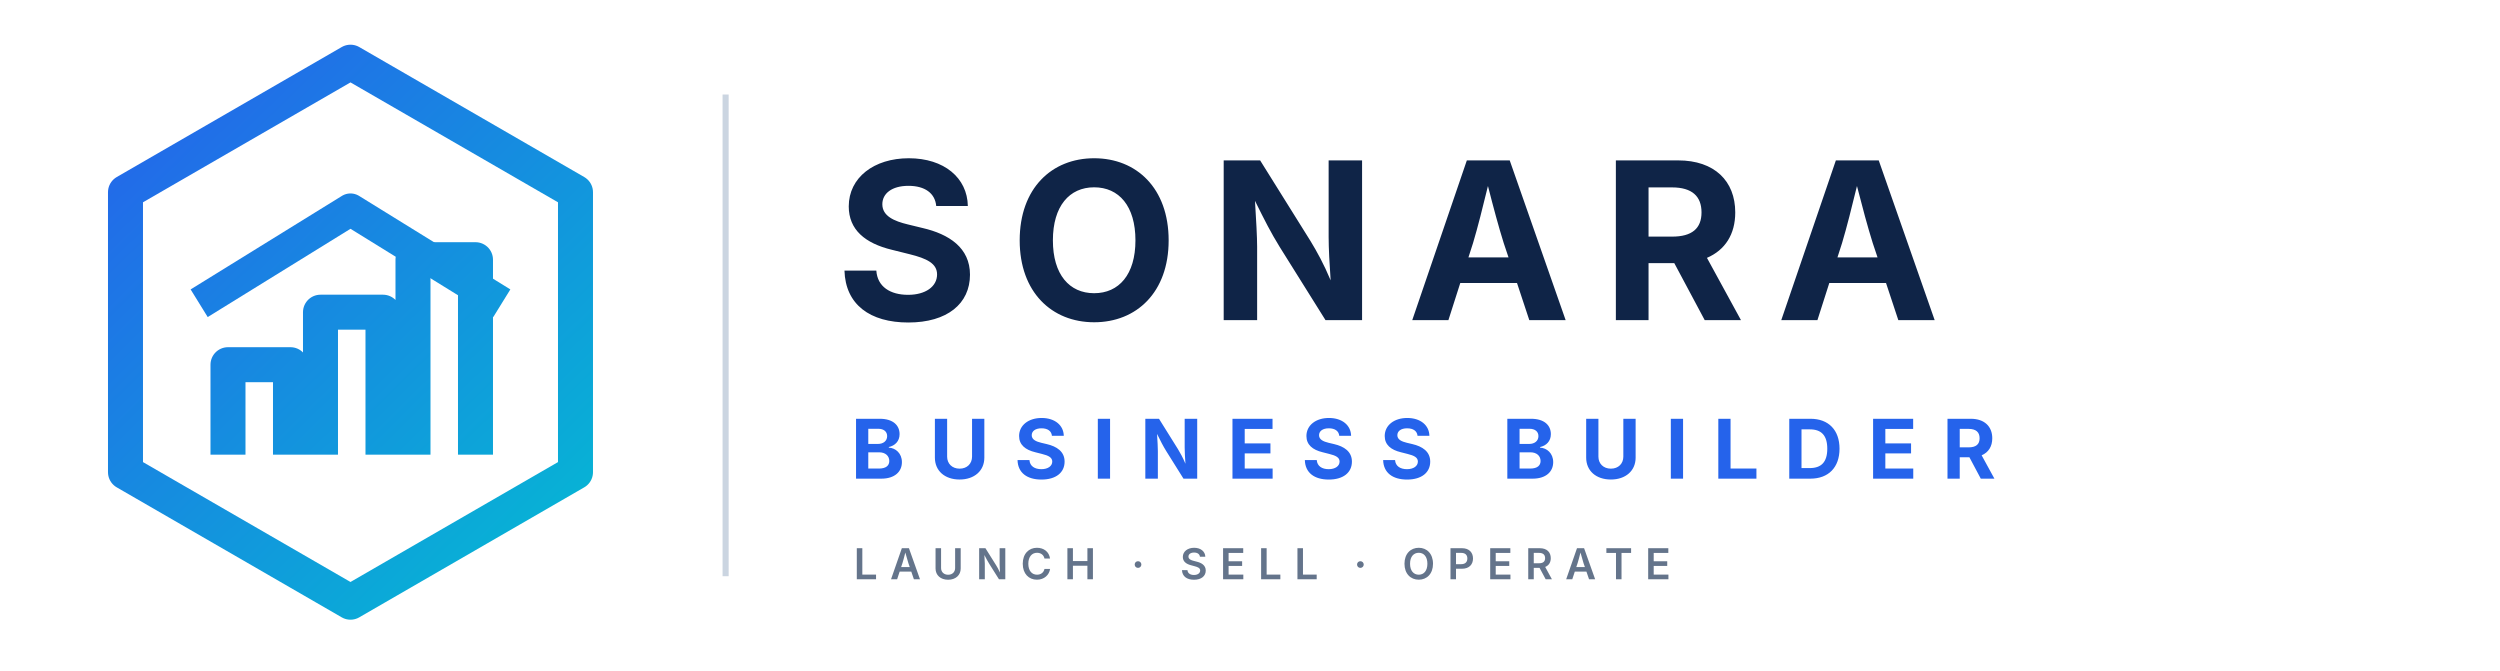
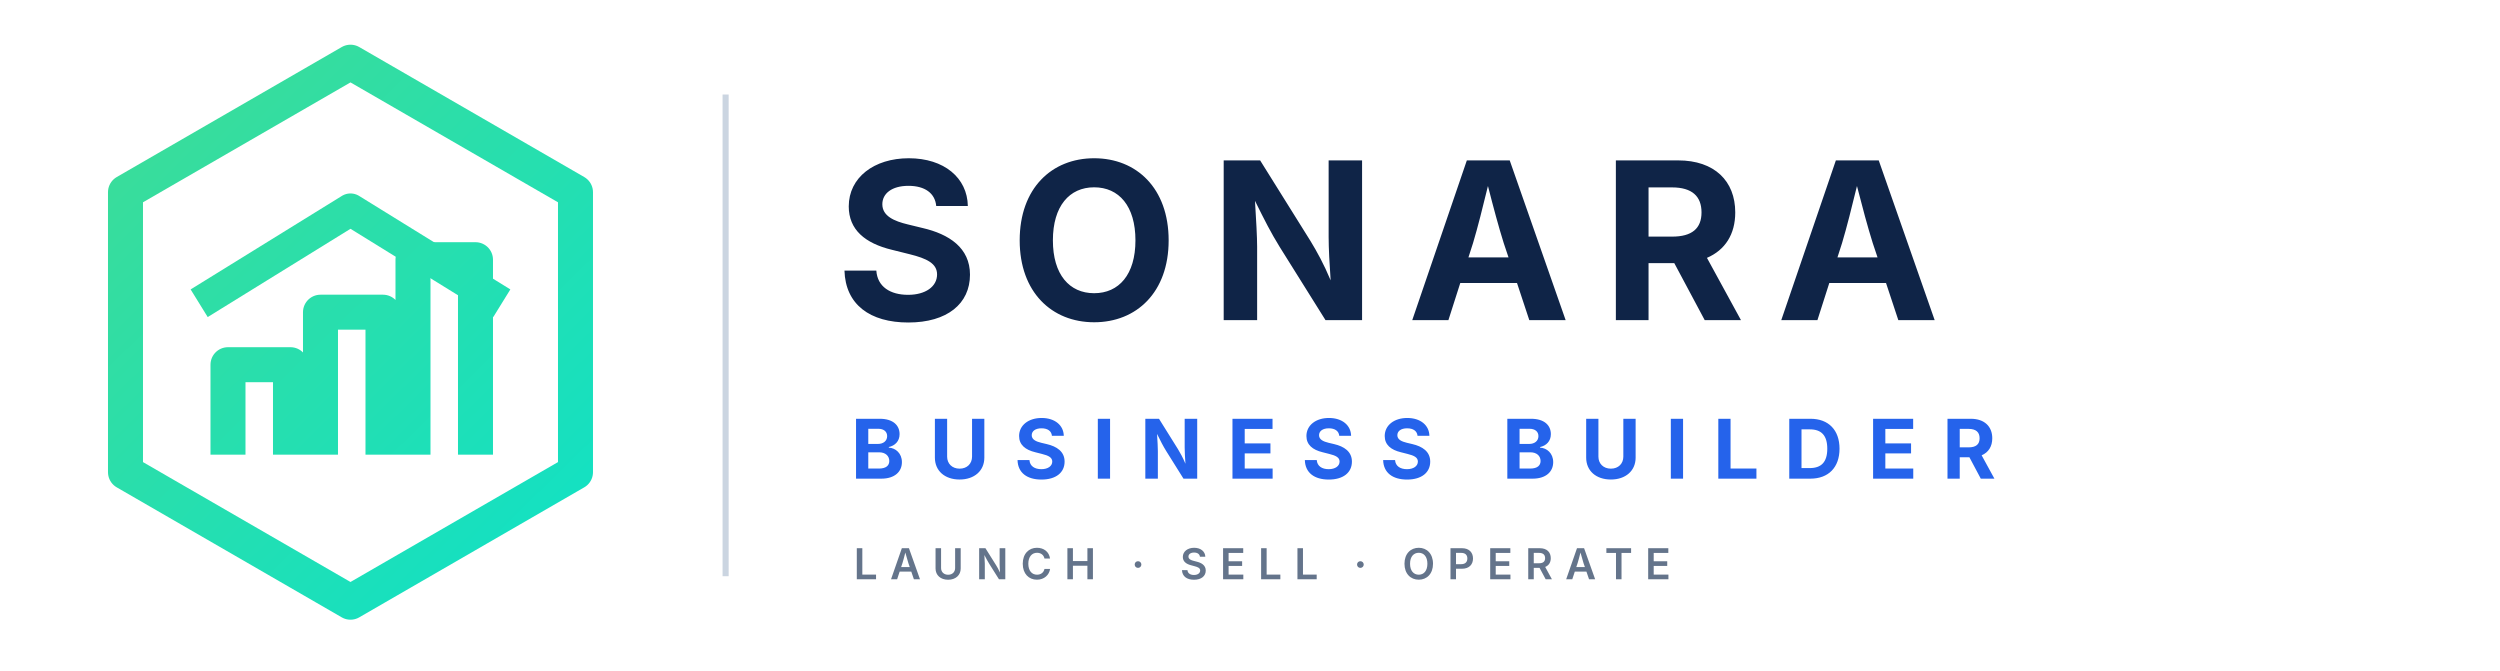
<svg xmlns="http://www.w3.org/2000/svg" viewBox="0 0 820 220" role="img" aria-labelledby="title desc">
  <defs>
    <linearGradient id="g" x1="34" y1="30" x2="216" y2="216" gradientUnits="userSpaceOnUse">
-       <stop stop-color="#2563EB" />
-       <stop offset="1" stop-color="#06B6D4" />
+       <stop stop-color="#3DDC97" />
+       <stop offset="1" stop-color="#12E1C4" />
    </linearGradient>
  </defs>
  <g transform="translate(10 4) scale(.82)">
    <path d="M128 20 218 72v112l-90 52-90-52V72z" fill="none" stroke="url(#g)" stroke-width="14" stroke-linejoin="round" />
    <path d="m73 113 55-34 55 34" fill="none" stroke="url(#g)" stroke-width="13" stroke-linecap="square" stroke-linejoin="round" />
    <path d="M79 177v-36h25v36M116 177v-57h25v57M153 177V99h25v78" fill="none" stroke="url(#g)" stroke-width="14" stroke-linejoin="round" />
  </g>
  <path d="M238 31v158" stroke="#CBD5E1" stroke-width="2" />
  <text x="274" y="105" fill="#0F2447" font-family="Inter,Arial,sans-serif" font-size="72" font-weight="700" letter-spacing="10">SONARA</text>
  <text x="279" y="157" fill="#2563EB" font-family="Inter,Arial,sans-serif" font-size="27" font-weight="700" letter-spacing="8">BUSINESS BUILDER</text>
  <text x="280" y="190" fill="#64748B" font-family="Inter,Arial,sans-serif" font-size="14" font-weight="600" letter-spacing="4">LAUNCH · SELL · OPERATE</text>
</svg>
